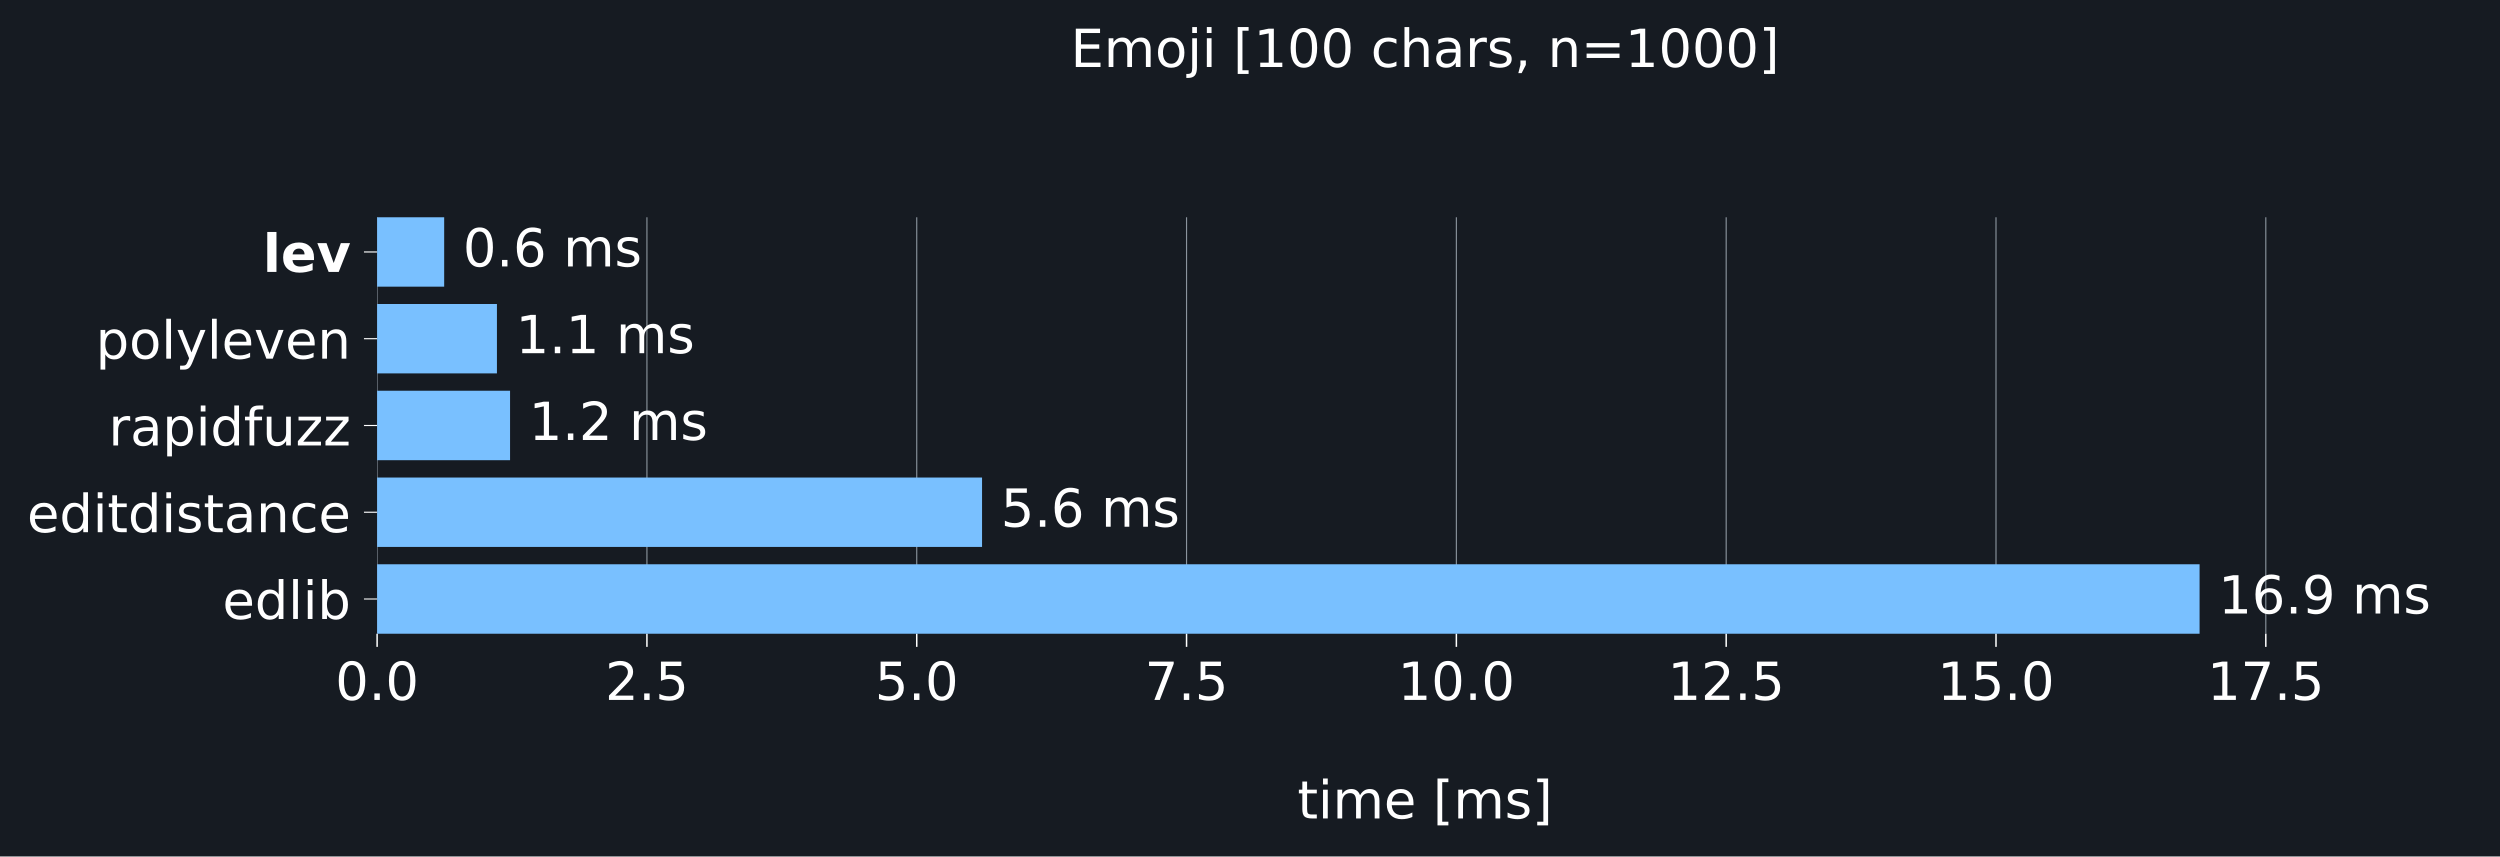
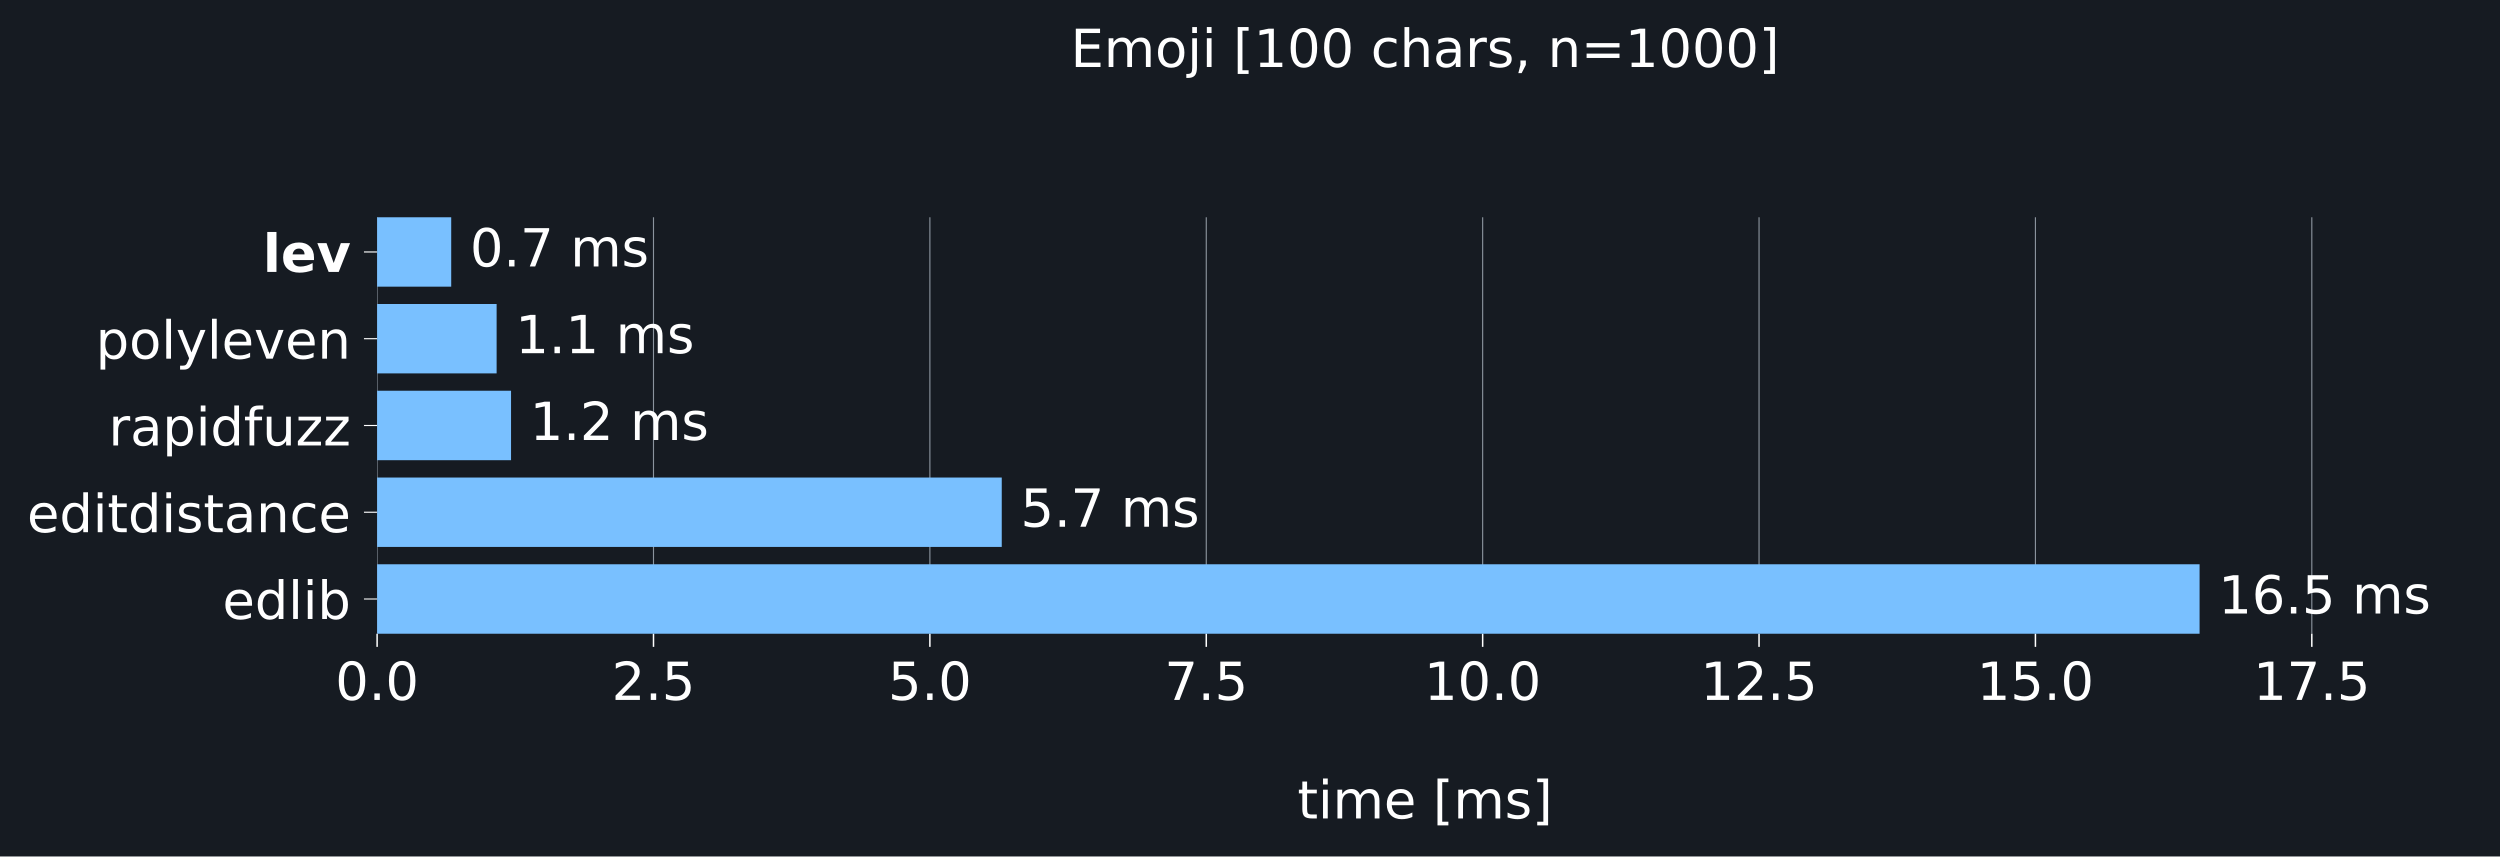
<svg xmlns="http://www.w3.org/2000/svg" xmlns:xlink="http://www.w3.org/1999/xlink" width="665.603pt" height="228.017pt" viewBox="0 0 665.603 228.017" version="1.1">
  <defs>
    <style type="text/css">*{stroke-linejoin: round; stroke-linecap: butt}</style>
  </defs>
  <g id="figure_1">
    <g id="patch_1">
      <path d="M 0 228.017 L 665.603 228.017 L 665.603 0 L 0 0 z " style="fill: #161b22" />
    </g>
    <g id="axes_1">
      <g id="patch_2">
        <path d="M 100.403 168.718 L 658.403 168.718 L 658.403 57.838 L 100.403 57.838 z " style="fill: #161b22" />
      </g>
      <g id="matplotlib.axis_1">
        <g id="xtick_1">
          <g id="line2d_1">
-             <path d="M 100.403 168.718 L 100.403 57.838 " clip-path="url(#paf5ced0484)" style="fill: none; stroke: #8b949e; stroke-width: 0.3; stroke-linecap: square" />
+             <path d="M 100.403 168.718 L 100.403 57.838 " clip-path="url(#p37cbcbd377)" style="fill: none; stroke: #8b949e; stroke-width: 0.3; stroke-linecap: square" />
          </g>
          <g id="line2d_2">
            <defs>
-               <path id="mccf708aa50" d="M 0 0 L 0 3.5 " style="stroke: #ffffff; stroke-width: 0.4" />
+               <path id="m9c3c0a5efd" d="M 0 0 L 0 3.5 " style="stroke: #ffffff; stroke-width: 0.4" />
            </defs>
            <g>
-               <use xlink:href="#mccf708aa50" x="100.403" y="168.718" style="fill: #ffffff; stroke: #ffffff; stroke-width: 0.4" />
+               <use xlink:href="#m9c3c0a5efd" x="100.403" y="168.718" style="fill: #ffffff; stroke: #ffffff; stroke-width: 0.4" />
            </g>
          </g>
          <g id="text_1">
            <g style="fill: #ffffff" transform="translate(89.27062 186.3556) scale(0.14 -0.14)">
              <defs>
                <path id="DejaVuSans-30" d="M 2034 4250 Q 1547 4250 1301 3770 Q 1056 3291 1056 2328 Q 1056 1369 1301 889 Q 1547 409 2034 409 Q 2525 409 2770 889 Q 3016 1369 3016 2328 Q 3016 3291 2770 3770 Q 2525 4250 2034 4250 z M 2034 4750 Q 2819 4750 3233 4129 Q 3647 3509 3647 2328 Q 3647 1150 3233 529 Q 2819 -91 2034 -91 Q 1250 -91 836 529 Q 422 1150 422 2328 Q 422 3509 836 4129 Q 1250 4750 2034 4750 z " transform="scale(0.015625)" />
                <path id="DejaVuSans-2e" d="M 684 794 L 1344 794 L 1344 0 L 684 0 L 684 794 z " transform="scale(0.015625)" />
              </defs>
              <use xlink:href="#DejaVuSans-30" />
              <use xlink:href="#DejaVuSans-2e" transform="translate(63.62305 0)" />
              <use xlink:href="#DejaVuSans-30" transform="translate(95.41016 0)" />
            </g>
          </g>
        </g>
        <g id="xtick_2">
          <g id="line2d_3">
-             <path d="M 172.238 168.718 L 172.238 57.838 " clip-path="url(#paf5ced0484)" style="fill: none; stroke: #8b949e; stroke-width: 0.3; stroke-linecap: square" />
+             <path d="M 173.988 168.718 L 173.988 57.838 " clip-path="url(#p37cbcbd377)" style="fill: none; stroke: #8b949e; stroke-width: 0.3; stroke-linecap: square" />
          </g>
          <g id="line2d_4">
            <g>
-               <use xlink:href="#mccf708aa50" x="172.238" y="168.718" style="fill: #ffffff; stroke: #ffffff; stroke-width: 0.4" />
+               <use xlink:href="#m9c3c0a5efd" x="173.988" y="168.718" style="fill: #ffffff; stroke: #ffffff; stroke-width: 0.4" />
            </g>
          </g>
          <g id="text_2">
-             <g style="fill: #ffffff" transform="translate(161.1061 186.3556) scale(0.14 -0.14)">
+             <g style="fill: #ffffff" transform="translate(162.8559 186.3556) scale(0.14 -0.14)">
              <defs>
                <path id="DejaVuSans-32" d="M 1228 531 L 3431 531 L 3431 0 L 469 0 L 469 531 Q 828 903 1448 1529 Q 2069 2156 2228 2338 Q 2531 2678 2651 2914 Q 2772 3150 2772 3378 Q 2772 3750 2511 3984 Q 2250 4219 1831 4219 Q 1534 4219 1204 4116 Q 875 4013 500 3803 L 500 4441 Q 881 4594 1212 4672 Q 1544 4750 1819 4750 Q 2544 4750 2975 4387 Q 3406 4025 3406 3419 Q 3406 3131 3298 2873 Q 3191 2616 2906 2266 Q 2828 2175 2409 1742 Q 1991 1309 1228 531 z " transform="scale(0.015625)" />
                <path id="DejaVuSans-35" d="M 691 4666 L 3169 4666 L 3169 4134 L 1269 4134 L 1269 2991 Q 1406 3038 1543 3061 Q 1681 3084 1819 3084 Q 2600 3084 3056 2656 Q 3513 2228 3513 1497 Q 3513 744 3044 326 Q 2575 -91 1722 -91 Q 1428 -91 1123 -41 Q 819 9 494 109 L 494 744 Q 775 591 1075 516 Q 1375 441 1709 441 Q 2250 441 2565 725 Q 2881 1009 2881 1497 Q 2881 1984 2565 2268 Q 2250 2553 1709 2553 Q 1456 2553 1204 2497 Q 953 2441 691 2322 L 691 4666 z " transform="scale(0.015625)" />
              </defs>
              <use xlink:href="#DejaVuSans-32" />
              <use xlink:href="#DejaVuSans-2e" transform="translate(63.62305 0)" />
              <use xlink:href="#DejaVuSans-35" transform="translate(95.41016 0)" />
            </g>
          </g>
        </g>
        <g id="xtick_3">
          <g id="line2d_5">
-             <path d="M 244.074 168.718 L 244.074 57.838 " clip-path="url(#paf5ced0484)" style="fill: none; stroke: #8b949e; stroke-width: 0.3; stroke-linecap: square" />
+             <path d="M 247.573 168.718 L 247.573 57.838 " clip-path="url(#p37cbcbd377)" style="fill: none; stroke: #8b949e; stroke-width: 0.3; stroke-linecap: square" />
          </g>
          <g id="line2d_6">
            <g>
-               <use xlink:href="#mccf708aa50" x="244.074" y="168.718" style="fill: #ffffff; stroke: #ffffff; stroke-width: 0.4" />
+               <use xlink:href="#m9c3c0a5efd" x="247.573" y="168.718" style="fill: #ffffff; stroke: #ffffff; stroke-width: 0.4" />
            </g>
          </g>
          <g id="text_3">
-             <g style="fill: #ffffff" transform="translate(232.9415 186.3556) scale(0.14 -0.14)">
+             <g style="fill: #ffffff" transform="translate(236.4411 186.3556) scale(0.14 -0.14)">
              <use xlink:href="#DejaVuSans-35" />
              <use xlink:href="#DejaVuSans-2e" transform="translate(63.62305 0)" />
              <use xlink:href="#DejaVuSans-30" transform="translate(95.41016 0)" />
            </g>
          </g>
        </g>
        <g id="xtick_4">
          <g id="line2d_7">
-             <path d="M 315.909 168.718 L 315.909 57.838 " clip-path="url(#paf5ced0484)" style="fill: none; stroke: #8b949e; stroke-width: 0.3; stroke-linecap: square" />
+             <path d="M 321.159 168.718 L 321.159 57.838 " clip-path="url(#p37cbcbd377)" style="fill: none; stroke: #8b949e; stroke-width: 0.3; stroke-linecap: square" />
          </g>
          <g id="line2d_8">
            <g>
-               <use xlink:href="#mccf708aa50" x="315.909" y="168.718" style="fill: #ffffff; stroke: #ffffff; stroke-width: 0.4" />
+               <use xlink:href="#m9c3c0a5efd" x="321.159" y="168.718" style="fill: #ffffff; stroke: #ffffff; stroke-width: 0.4" />
            </g>
          </g>
          <g id="text_4">
-             <g style="fill: #ffffff" transform="translate(304.777 186.3556) scale(0.14 -0.14)">
+             <g style="fill: #ffffff" transform="translate(310.0263 186.3556) scale(0.14 -0.14)">
              <defs>
                <path id="DejaVuSans-37" d="M 525 4666 L 3525 4666 L 3525 4397 L 1831 0 L 1172 0 L 2766 4134 L 525 4134 L 525 4666 z " transform="scale(0.015625)" />
              </defs>
              <use xlink:href="#DejaVuSans-37" />
              <use xlink:href="#DejaVuSans-2e" transform="translate(63.62305 0)" />
              <use xlink:href="#DejaVuSans-35" transform="translate(95.41016 0)" />
            </g>
          </g>
        </g>
        <g id="xtick_5">
          <g id="line2d_9">
-             <path d="M 387.745 168.718 L 387.745 57.838 " clip-path="url(#paf5ced0484)" style="fill: none; stroke: #8b949e; stroke-width: 0.3; stroke-linecap: square" />
+             <path d="M 394.744 168.718 L 394.744 57.838 " clip-path="url(#p37cbcbd377)" style="fill: none; stroke: #8b949e; stroke-width: 0.3; stroke-linecap: square" />
          </g>
          <g id="line2d_10">
            <g>
-               <use xlink:href="#mccf708aa50" x="387.745" y="168.718" style="fill: #ffffff; stroke: #ffffff; stroke-width: 0.4" />
+               <use xlink:href="#m9c3c0a5efd" x="394.744" y="168.718" style="fill: #ffffff; stroke: #ffffff; stroke-width: 0.4" />
            </g>
          </g>
          <g id="text_5">
-             <g style="fill: #ffffff" transform="translate(372.1587 186.3556) scale(0.14 -0.14)">
+             <g style="fill: #ffffff" transform="translate(379.1578 186.3556) scale(0.14 -0.14)">
              <defs>
                <path id="DejaVuSans-31" d="M 794 531 L 1825 531 L 1825 4091 L 703 3866 L 703 4441 L 1819 4666 L 2450 4666 L 2450 531 L 3481 531 L 3481 0 L 794 0 L 794 531 z " transform="scale(0.015625)" />
              </defs>
              <use xlink:href="#DejaVuSans-31" />
              <use xlink:href="#DejaVuSans-30" transform="translate(63.62305 0)" />
              <use xlink:href="#DejaVuSans-2e" transform="translate(127.2461 0)" />
              <use xlink:href="#DejaVuSans-30" transform="translate(159.0332 0)" />
            </g>
          </g>
        </g>
        <g id="xtick_6">
          <g id="line2d_11">
-             <path d="M 459.58 168.718 L 459.58 57.838 " clip-path="url(#paf5ced0484)" style="fill: none; stroke: #8b949e; stroke-width: 0.3; stroke-linecap: square" />
+             <path d="M 468.329 168.718 L 468.329 57.838 " clip-path="url(#p37cbcbd377)" style="fill: none; stroke: #8b949e; stroke-width: 0.3; stroke-linecap: square" />
          </g>
          <g id="line2d_12">
            <g>
-               <use xlink:href="#mccf708aa50" x="459.58" y="168.718" style="fill: #ffffff; stroke: #ffffff; stroke-width: 0.4" />
+               <use xlink:href="#m9c3c0a5efd" x="468.329" y="168.718" style="fill: #ffffff; stroke: #ffffff; stroke-width: 0.4" />
            </g>
          </g>
          <g id="text_6">
-             <g style="fill: #ffffff" transform="translate(443.9942 186.3556) scale(0.14 -0.14)">
+             <g style="fill: #ffffff" transform="translate(452.7431 186.3556) scale(0.14 -0.14)">
              <use xlink:href="#DejaVuSans-31" />
              <use xlink:href="#DejaVuSans-32" transform="translate(63.62305 0)" />
              <use xlink:href="#DejaVuSans-2e" transform="translate(127.2461 0)" />
              <use xlink:href="#DejaVuSans-35" transform="translate(159.0332 0)" />
            </g>
          </g>
        </g>
        <g id="xtick_7">
          <g id="line2d_13">
-             <path d="M 531.416 168.718 L 531.416 57.838 " clip-path="url(#paf5ced0484)" style="fill: none; stroke: #8b949e; stroke-width: 0.3; stroke-linecap: square" />
+             <path d="M 541.914 168.718 L 541.914 57.838 " clip-path="url(#p37cbcbd377)" style="fill: none; stroke: #8b949e; stroke-width: 0.3; stroke-linecap: square" />
          </g>
          <g id="line2d_14">
            <g>
-               <use xlink:href="#mccf708aa50" x="531.416" y="168.718" style="fill: #ffffff; stroke: #ffffff; stroke-width: 0.4" />
+               <use xlink:href="#m9c3c0a5efd" x="541.914" y="168.718" style="fill: #ffffff; stroke: #ffffff; stroke-width: 0.4" />
            </g>
          </g>
          <g id="text_7">
-             <g style="fill: #ffffff" transform="translate(515.8296 186.3556) scale(0.14 -0.14)">
+             <g style="fill: #ffffff" transform="translate(526.3283 186.3556) scale(0.14 -0.14)">
              <use xlink:href="#DejaVuSans-31" />
              <use xlink:href="#DejaVuSans-35" transform="translate(63.62305 0)" />
              <use xlink:href="#DejaVuSans-2e" transform="translate(127.2461 0)" />
              <use xlink:href="#DejaVuSans-30" transform="translate(159.0332 0)" />
            </g>
          </g>
        </g>
        <g id="xtick_8">
          <g id="line2d_15">
-             <path d="M 603.251 168.718 L 603.251 57.838 " clip-path="url(#paf5ced0484)" style="fill: none; stroke: #8b949e; stroke-width: 0.3; stroke-linecap: square" />
+             <path d="M 615.499 168.718 L 615.499 57.838 " clip-path="url(#p37cbcbd377)" style="fill: none; stroke: #8b949e; stroke-width: 0.3; stroke-linecap: square" />
          </g>
          <g id="line2d_16">
            <g>
-               <use xlink:href="#mccf708aa50" x="603.251" y="168.718" style="fill: #ffffff; stroke: #ffffff; stroke-width: 0.4" />
+               <use xlink:href="#m9c3c0a5efd" x="615.499" y="168.718" style="fill: #ffffff; stroke: #ffffff; stroke-width: 0.4" />
            </g>
          </g>
          <g id="text_8">
-             <g style="fill: #ffffff" transform="translate(587.6651 186.3556) scale(0.14 -0.14)">
+             <g style="fill: #ffffff" transform="translate(599.9136 186.3556) scale(0.14 -0.14)">
              <use xlink:href="#DejaVuSans-31" />
              <use xlink:href="#DejaVuSans-37" transform="translate(63.62305 0)" />
              <use xlink:href="#DejaVuSans-2e" transform="translate(127.2461 0)" />
              <use xlink:href="#DejaVuSans-35" transform="translate(159.0332 0)" />
            </g>
          </g>
        </g>
        <g id="text_9">
          <g style="fill: #ffffff" transform="translate(345.4364 217.905) scale(0.14 -0.14)">
            <defs>
              <path id="DejaVuSans-74" d="M 1172 4494 L 1172 3500 L 2356 3500 L 2356 3053 L 1172 3053 L 1172 1153 Q 1172 725 1289 603 Q 1406 481 1766 481 L 2356 481 L 2356 0 L 1766 0 Q 1100 0 847 248 Q 594 497 594 1153 L 594 3053 L 172 3053 L 172 3500 L 594 3500 L 594 4494 L 1172 4494 z " transform="scale(0.015625)" />
              <path id="DejaVuSans-69" d="M 603 3500 L 1178 3500 L 1178 0 L 603 0 L 603 3500 z M 603 4863 L 1178 4863 L 1178 4134 L 603 4134 L 603 4863 z " transform="scale(0.015625)" />
              <path id="DejaVuSans-6d" d="M 3328 2828 Q 3544 3216 3844 3400 Q 4144 3584 4550 3584 Q 5097 3584 5394 3201 Q 5691 2819 5691 2113 L 5691 0 L 5113 0 L 5113 2094 Q 5113 2597 4934 2840 Q 4756 3084 4391 3084 Q 3944 3084 3684 2787 Q 3425 2491 3425 1978 L 3425 0 L 2847 0 L 2847 2094 Q 2847 2600 2669 2842 Q 2491 3084 2119 3084 Q 1678 3084 1418 2786 Q 1159 2488 1159 1978 L 1159 0 L 581 0 L 581 3500 L 1159 3500 L 1159 2956 Q 1356 3278 1631 3431 Q 1906 3584 2284 3584 Q 2666 3584 2933 3390 Q 3200 3197 3328 2828 z " transform="scale(0.015625)" />
              <path id="DejaVuSans-65" d="M 3597 1894 L 3597 1613 L 953 1613 Q 991 1019 1311 708 Q 1631 397 2203 397 Q 2534 397 2845 478 Q 3156 559 3463 722 L 3463 178 Q 3153 47 2828 -22 Q 2503 -91 2169 -91 Q 1331 -91 842 396 Q 353 884 353 1716 Q 353 2575 817 3079 Q 1281 3584 2069 3584 Q 2775 3584 3186 3129 Q 3597 2675 3597 1894 z M 3022 2063 Q 3016 2534 2758 2815 Q 2500 3097 2075 3097 Q 1594 3097 1305 2825 Q 1016 2553 972 2059 L 3022 2063 z " transform="scale(0.015625)" />
              <path id="DejaVuSans-20" transform="scale(0.015625)" />
              <path id="DejaVuSans-5b" d="M 550 4863 L 1875 4863 L 1875 4416 L 1125 4416 L 1125 -397 L 1875 -397 L 1875 -844 L 550 -844 L 550 4863 z " transform="scale(0.015625)" />
              <path id="DejaVuSans-73" d="M 2834 3397 L 2834 2853 Q 2591 2978 2328 3040 Q 2066 3103 1784 3103 Q 1356 3103 1142 2972 Q 928 2841 928 2578 Q 928 2378 1081 2264 Q 1234 2150 1697 2047 L 1894 2003 Q 2506 1872 2764 1633 Q 3022 1394 3022 966 Q 3022 478 2636 193 Q 2250 -91 1575 -91 Q 1294 -91 989 -36 Q 684 19 347 128 L 347 722 Q 666 556 975 473 Q 1284 391 1588 391 Q 1994 391 2212 530 Q 2431 669 2431 922 Q 2431 1156 2273 1281 Q 2116 1406 1581 1522 L 1381 1569 Q 847 1681 609 1914 Q 372 2147 372 2553 Q 372 3047 722 3315 Q 1072 3584 1716 3584 Q 2034 3584 2315 3537 Q 2597 3491 2834 3397 z " transform="scale(0.015625)" />
              <path id="DejaVuSans-5d" d="M 1947 4863 L 1947 -844 L 622 -844 L 622 -397 L 1369 -397 L 1369 4416 L 622 4416 L 622 4863 L 1947 4863 z " transform="scale(0.015625)" />
            </defs>
            <use xlink:href="#DejaVuSans-74" />
            <use xlink:href="#DejaVuSans-69" transform="translate(39.20898 0)" />
            <use xlink:href="#DejaVuSans-6d" transform="translate(66.99219 0)" />
            <use xlink:href="#DejaVuSans-65" transform="translate(164.4043 0)" />
            <use xlink:href="#DejaVuSans-20" transform="translate(225.9277 0)" />
            <use xlink:href="#DejaVuSans-5b" transform="translate(257.7148 0)" />
            <use xlink:href="#DejaVuSans-6d" transform="translate(296.7285 0)" />
            <use xlink:href="#DejaVuSans-73" transform="translate(394.1406 0)" />
            <use xlink:href="#DejaVuSans-5d" transform="translate(446.2402 0)" />
          </g>
        </g>
      </g>
      <g id="matplotlib.axis_2">
        <g id="ytick_1">
          <g id="line2d_17">
            <defs>
-               <path id="md829282af8" d="M 0 0 L -3.5 0 " style="stroke: #ffffff; stroke-width: 0.3" />
+               <path id="mf31ea02bc5" d="M 0 0 L -3.5 0 " style="stroke: #ffffff; stroke-width: 0.3" />
            </defs>
            <g>
-               <use xlink:href="#md829282af8" x="100.403" y="159.478" style="fill: #ffffff; stroke: #ffffff; stroke-width: 0.3" />
+               <use xlink:href="#mf31ea02bc5" x="100.403" y="159.478" style="fill: #ffffff; stroke: #ffffff; stroke-width: 0.3" />
            </g>
          </g>
          <g id="text_10">
            <g style="fill: #ffffff" transform="translate(59.23406 164.7967) scale(0.14 -0.14)">
              <defs>
                <path id="DejaVuSans-64" d="M 2906 2969 L 2906 4863 L 3481 4863 L 3481 0 L 2906 0 L 2906 525 Q 2725 213 2448 61 Q 2172 -91 1784 -91 Q 1150 -91 751 415 Q 353 922 353 1747 Q 353 2572 751 3078 Q 1150 3584 1784 3584 Q 2172 3584 2448 3432 Q 2725 3281 2906 2969 z M 947 1747 Q 947 1113 1208 752 Q 1469 391 1925 391 Q 2381 391 2643 752 Q 2906 1113 2906 1747 Q 2906 2381 2643 2742 Q 2381 3103 1925 3103 Q 1469 3103 1208 2742 Q 947 2381 947 1747 z " transform="scale(0.015625)" />
                <path id="DejaVuSans-6c" d="M 603 4863 L 1178 4863 L 1178 0 L 603 0 L 603 4863 z " transform="scale(0.015625)" />
                <path id="DejaVuSans-62" d="M 3116 1747 Q 3116 2381 2855 2742 Q 2594 3103 2138 3103 Q 1681 3103 1420 2742 Q 1159 2381 1159 1747 Q 1159 1113 1420 752 Q 1681 391 2138 391 Q 2594 391 2855 752 Q 3116 1113 3116 1747 z M 1159 2969 Q 1341 3281 1617 3432 Q 1894 3584 2278 3584 Q 2916 3584 3314 3078 Q 3713 2572 3713 1747 Q 3713 922 3314 415 Q 2916 -91 2278 -91 Q 1894 -91 1617 61 Q 1341 213 1159 525 L 1159 0 L 581 0 L 581 4863 L 1159 4863 L 1159 2969 z " transform="scale(0.015625)" />
              </defs>
              <use xlink:href="#DejaVuSans-65" />
              <use xlink:href="#DejaVuSans-64" transform="translate(61.52344 0)" />
              <use xlink:href="#DejaVuSans-6c" transform="translate(125 0)" />
              <use xlink:href="#DejaVuSans-69" transform="translate(152.7832 0)" />
              <use xlink:href="#DejaVuSans-62" transform="translate(180.5664 0)" />
            </g>
          </g>
        </g>
        <g id="ytick_2">
          <g id="line2d_18">
            <g>
-               <use xlink:href="#md829282af8" x="100.403" y="136.378" style="fill: #ffffff; stroke: #ffffff; stroke-width: 0.3" />
+               <use xlink:href="#mf31ea02bc5" x="100.403" y="136.378" style="fill: #ffffff; stroke: #ffffff; stroke-width: 0.3" />
            </g>
          </g>
          <g id="text_11">
            <g style="fill: #ffffff" transform="translate(7.2 141.6967) scale(0.14 -0.14)">
              <defs>
                <path id="DejaVuSans-61" d="M 2194 1759 Q 1497 1759 1228 1600 Q 959 1441 959 1056 Q 959 750 1161 570 Q 1363 391 1709 391 Q 2188 391 2477 730 Q 2766 1069 2766 1631 L 2766 1759 L 2194 1759 z M 3341 1997 L 3341 0 L 2766 0 L 2766 531 Q 2569 213 2275 61 Q 1981 -91 1556 -91 Q 1019 -91 701 211 Q 384 513 384 1019 Q 384 1609 779 1909 Q 1175 2209 1959 2209 L 2766 2209 L 2766 2266 Q 2766 2663 2505 2880 Q 2244 3097 1772 3097 Q 1472 3097 1187 3025 Q 903 2953 641 2809 L 641 3341 Q 956 3463 1253 3523 Q 1550 3584 1831 3584 Q 2591 3584 2966 3190 Q 3341 2797 3341 1997 z " transform="scale(0.015625)" />
                <path id="DejaVuSans-6e" d="M 3513 2113 L 3513 0 L 2938 0 L 2938 2094 Q 2938 2591 2744 2837 Q 2550 3084 2163 3084 Q 1697 3084 1428 2787 Q 1159 2491 1159 1978 L 1159 0 L 581 0 L 581 3500 L 1159 3500 L 1159 2956 Q 1366 3272 1645 3428 Q 1925 3584 2291 3584 Q 2894 3584 3203 3211 Q 3513 2838 3513 2113 z " transform="scale(0.015625)" />
                <path id="DejaVuSans-63" d="M 3122 3366 L 3122 2828 Q 2878 2963 2633 3030 Q 2388 3097 2138 3097 Q 1578 3097 1268 2742 Q 959 2388 959 1747 Q 959 1106 1268 751 Q 1578 397 2138 397 Q 2388 397 2633 464 Q 2878 531 3122 666 L 3122 134 Q 2881 22 2623 -34 Q 2366 -91 2075 -91 Q 1284 -91 818 406 Q 353 903 353 1747 Q 353 2603 823 3093 Q 1294 3584 2113 3584 Q 2378 3584 2631 3529 Q 2884 3475 3122 3366 z " transform="scale(0.015625)" />
              </defs>
              <use xlink:href="#DejaVuSans-65" />
              <use xlink:href="#DejaVuSans-64" transform="translate(61.52344 0)" />
              <use xlink:href="#DejaVuSans-69" transform="translate(125 0)" />
              <use xlink:href="#DejaVuSans-74" transform="translate(152.7832 0)" />
              <use xlink:href="#DejaVuSans-64" transform="translate(191.9922 0)" />
              <use xlink:href="#DejaVuSans-69" transform="translate(255.4688 0)" />
              <use xlink:href="#DejaVuSans-73" transform="translate(283.252 0)" />
              <use xlink:href="#DejaVuSans-74" transform="translate(335.3516 0)" />
              <use xlink:href="#DejaVuSans-61" transform="translate(374.5605 0)" />
              <use xlink:href="#DejaVuSans-6e" transform="translate(435.8398 0)" />
              <use xlink:href="#DejaVuSans-63" transform="translate(499.2188 0)" />
              <use xlink:href="#DejaVuSans-65" transform="translate(554.1992 0)" />
            </g>
          </g>
        </g>
        <g id="ytick_3">
          <g id="line2d_19">
            <g>
-               <use xlink:href="#md829282af8" x="100.403" y="113.278" style="fill: #ffffff; stroke: #ffffff; stroke-width: 0.3" />
+               <use xlink:href="#mf31ea02bc5" x="100.403" y="113.278" style="fill: #ffffff; stroke: #ffffff; stroke-width: 0.3" />
            </g>
          </g>
          <g id="text_12">
            <g style="fill: #ffffff" transform="translate(28.90656 118.5967) scale(0.14 -0.14)">
              <defs>
                <path id="DejaVuSans-72" d="M 2631 2963 Q 2534 3019 2420 3045 Q 2306 3072 2169 3072 Q 1681 3072 1420 2755 Q 1159 2438 1159 1844 L 1159 0 L 581 0 L 581 3500 L 1159 3500 L 1159 2956 Q 1341 3275 1631 3429 Q 1922 3584 2338 3584 Q 2397 3584 2469 3576 Q 2541 3569 2628 3553 L 2631 2963 z " transform="scale(0.015625)" />
                <path id="DejaVuSans-70" d="M 1159 525 L 1159 -1331 L 581 -1331 L 581 3500 L 1159 3500 L 1159 2969 Q 1341 3281 1617 3432 Q 1894 3584 2278 3584 Q 2916 3584 3314 3078 Q 3713 2572 3713 1747 Q 3713 922 3314 415 Q 2916 -91 2278 -91 Q 1894 -91 1617 61 Q 1341 213 1159 525 z M 3116 1747 Q 3116 2381 2855 2742 Q 2594 3103 2138 3103 Q 1681 3103 1420 2742 Q 1159 2381 1159 1747 Q 1159 1113 1420 752 Q 1681 391 2138 391 Q 2594 391 2855 752 Q 3116 1113 3116 1747 z " transform="scale(0.015625)" />
                <path id="DejaVuSans-66" d="M 2375 4863 L 2375 4384 L 1825 4384 Q 1516 4384 1395 4259 Q 1275 4134 1275 3809 L 1275 3500 L 2222 3500 L 2222 3053 L 1275 3053 L 1275 0 L 697 0 L 697 3053 L 147 3053 L 147 3500 L 697 3500 L 697 3744 Q 697 4328 969 4595 Q 1241 4863 1831 4863 L 2375 4863 z " transform="scale(0.015625)" />
                <path id="DejaVuSans-75" d="M 544 1381 L 544 3500 L 1119 3500 L 1119 1403 Q 1119 906 1312 657 Q 1506 409 1894 409 Q 2359 409 2629 706 Q 2900 1003 2900 1516 L 2900 3500 L 3475 3500 L 3475 0 L 2900 0 L 2900 538 Q 2691 219 2414 64 Q 2138 -91 1772 -91 Q 1169 -91 856 284 Q 544 659 544 1381 z M 1991 3584 L 1991 3584 z " transform="scale(0.015625)" />
                <path id="DejaVuSans-7a" d="M 353 3500 L 3084 3500 L 3084 2975 L 922 459 L 3084 459 L 3084 0 L 275 0 L 275 525 L 2438 3041 L 353 3041 L 353 3500 z " transform="scale(0.015625)" />
              </defs>
              <use xlink:href="#DejaVuSans-72" />
              <use xlink:href="#DejaVuSans-61" transform="translate(41.11328 0)" />
              <use xlink:href="#DejaVuSans-70" transform="translate(102.3926 0)" />
              <use xlink:href="#DejaVuSans-69" transform="translate(165.8691 0)" />
              <use xlink:href="#DejaVuSans-64" transform="translate(193.6523 0)" />
              <use xlink:href="#DejaVuSans-66" transform="translate(257.1289 0)" />
              <use xlink:href="#DejaVuSans-75" transform="translate(292.334 0)" />
              <use xlink:href="#DejaVuSans-7a" transform="translate(355.7129 0)" />
              <use xlink:href="#DejaVuSans-7a" transform="translate(408.2031 0)" />
            </g>
          </g>
        </g>
        <g id="ytick_4">
          <g id="line2d_20">
            <g>
-               <use xlink:href="#md829282af8" x="100.403" y="90.178" style="fill: #ffffff; stroke: #ffffff; stroke-width: 0.3" />
+               <use xlink:href="#mf31ea02bc5" x="100.403" y="90.178" style="fill: #ffffff; stroke: #ffffff; stroke-width: 0.3" />
            </g>
          </g>
          <g id="text_13">
            <g style="fill: #ffffff" transform="translate(25.49625 95.49672) scale(0.14 -0.14)">
              <defs>
                <path id="DejaVuSans-6f" d="M 1959 3097 Q 1497 3097 1228 2736 Q 959 2375 959 1747 Q 959 1119 1226 758 Q 1494 397 1959 397 Q 2419 397 2687 759 Q 2956 1122 2956 1747 Q 2956 2369 2687 2733 Q 2419 3097 1959 3097 z M 1959 3584 Q 2709 3584 3137 3096 Q 3566 2609 3566 1747 Q 3566 888 3137 398 Q 2709 -91 1959 -91 Q 1206 -91 779 398 Q 353 888 353 1747 Q 353 2609 779 3096 Q 1206 3584 1959 3584 z " transform="scale(0.015625)" />
                <path id="DejaVuSans-79" d="M 2059 -325 Q 1816 -950 1584 -1140 Q 1353 -1331 966 -1331 L 506 -1331 L 506 -850 L 844 -850 Q 1081 -850 1212 -737 Q 1344 -625 1503 -206 L 1606 56 L 191 3500 L 800 3500 L 1894 763 L 2988 3500 L 3597 3500 L 2059 -325 z " transform="scale(0.015625)" />
                <path id="DejaVuSans-76" d="M 191 3500 L 800 3500 L 1894 563 L 2988 3500 L 3597 3500 L 2284 0 L 1503 0 L 191 3500 z " transform="scale(0.015625)" />
              </defs>
              <use xlink:href="#DejaVuSans-70" />
              <use xlink:href="#DejaVuSans-6f" transform="translate(63.47656 0)" />
              <use xlink:href="#DejaVuSans-6c" transform="translate(124.6582 0)" />
              <use xlink:href="#DejaVuSans-79" transform="translate(152.4414 0)" />
              <use xlink:href="#DejaVuSans-6c" transform="translate(211.6211 0)" />
              <use xlink:href="#DejaVuSans-65" transform="translate(239.4043 0)" />
              <use xlink:href="#DejaVuSans-76" transform="translate(300.9277 0)" />
              <use xlink:href="#DejaVuSans-65" transform="translate(360.1074 0)" />
              <use xlink:href="#DejaVuSans-6e" transform="translate(421.6309 0)" />
            </g>
          </g>
        </g>
        <g id="ytick_5">
          <g id="line2d_21">
            <g>
-               <use xlink:href="#md829282af8" x="100.403" y="67.078" style="fill: #ffffff; stroke: #ffffff; stroke-width: 0.3" />
+               <use xlink:href="#mf31ea02bc5" x="100.403" y="67.078" style="fill: #ffffff; stroke: #ffffff; stroke-width: 0.3" />
            </g>
          </g>
          <g id="text_14">
            <g style="fill: #ffffff" transform="translate(69.98125 72.39672) scale(0.14 -0.14)">
              <defs>
                <path id="DejaVuSans-Bold-6c" d="M 538 4863 L 1656 4863 L 1656 0 L 538 0 L 538 4863 z " transform="scale(0.015625)" />
                <path id="DejaVuSans-Bold-65" d="M 4031 1759 L 4031 1441 L 1416 1441 Q 1456 1047 1700 850 Q 1944 653 2381 653 Q 2734 653 3104 758 Q 3475 863 3866 1075 L 3866 213 Q 3469 63 3072 -14 Q 2675 -91 2278 -91 Q 1328 -91 801 392 Q 275 875 275 1747 Q 275 2603 792 3093 Q 1309 3584 2216 3584 Q 3041 3584 3536 3087 Q 4031 2591 4031 1759 z M 2881 2131 Q 2881 2450 2695 2645 Q 2509 2841 2209 2841 Q 1884 2841 1681 2658 Q 1478 2475 1428 2131 L 2881 2131 z " transform="scale(0.015625)" />
                <path id="DejaVuSans-Bold-76" d="M 97 3500 L 1216 3500 L 2088 1081 L 2956 3500 L 4078 3500 L 2700 0 L 1472 0 L 97 3500 z " transform="scale(0.015625)" />
              </defs>
              <use xlink:href="#DejaVuSans-Bold-6c" />
              <use xlink:href="#DejaVuSans-Bold-65" transform="translate(34.27734 0)" />
              <use xlink:href="#DejaVuSans-Bold-76" transform="translate(102.0996 0)" />
            </g>
          </g>
        </g>
      </g>
      <g id="patch_3">
-         <path d="M 100.403 168.718 L 585.62 168.718 L 585.62 150.238 L 100.403 150.238 z " clip-path="url(#paf5ced0484)" style="fill: #79c0ff" />
+         <path d="M 100.403 168.718 L 585.62 168.718 L 585.62 150.238 L 100.403 150.238 z " clip-path="url(#p37cbcbd377)" style="fill: #79c0ff" />
      </g>
      <g id="patch_4">
-         <path d="M 100.403 145.618 L 261.461 145.618 L 261.461 127.138 L 100.403 127.138 z " clip-path="url(#paf5ced0484)" style="fill: #79c0ff" />
+         <path d="M 100.403 145.618 L 266.708 145.618 L 266.708 127.138 L 100.403 127.138 z " clip-path="url(#p37cbcbd377)" style="fill: #79c0ff" />
      </g>
      <g id="patch_5">
-         <path d="M 100.403 122.518 L 135.799 122.518 L 135.799 104.038 L 100.403 104.038 z " clip-path="url(#paf5ced0484)" style="fill: #79c0ff" />
+         <path d="M 100.403 122.518 L 136.061 122.518 L 136.061 104.038 L 100.403 104.038 z " clip-path="url(#p37cbcbd377)" style="fill: #79c0ff" />
      </g>
      <g id="patch_6">
-         <path d="M 100.403 99.418 L 132.305 99.418 L 132.305 80.938 L 100.403 80.938 z " clip-path="url(#paf5ced0484)" style="fill: #79c0ff" />
+         <path d="M 100.403 99.418 L 132.222 99.418 L 132.222 80.938 L 100.403 80.938 z " clip-path="url(#p37cbcbd377)" style="fill: #79c0ff" />
      </g>
      <g id="patch_7">
-         <path d="M 100.403 76.318 L 118.258 76.318 L 118.258 57.838 L 100.403 57.838 z " clip-path="url(#paf5ced0484)" style="fill: #79c0ff" />
+         <path d="M 100.403 76.318 L 120.132 76.318 L 120.132 57.838 L 100.403 57.838 z " clip-path="url(#p37cbcbd377)" style="fill: #79c0ff" />
      </g>
      <g id="text_15">
        <g style="fill: #ffffff" transform="translate(590.6202 163.3409) scale(0.14 -0.14)">
          <defs>
            <path id="DejaVuSans-36" d="M 2113 2584 Q 1688 2584 1439 2293 Q 1191 2003 1191 1497 Q 1191 994 1439 701 Q 1688 409 2113 409 Q 2538 409 2786 701 Q 3034 994 3034 1497 Q 3034 2003 2786 2293 Q 2538 2584 2113 2584 z M 3366 4563 L 3366 3988 Q 3128 4100 2886 4159 Q 2644 4219 2406 4219 Q 1781 4219 1451 3797 Q 1122 3375 1075 2522 Q 1259 2794 1537 2939 Q 1816 3084 2150 3084 Q 2853 3084 3261 2657 Q 3669 2231 3669 1497 Q 3669 778 3244 343 Q 2819 -91 2113 -91 Q 1303 -91 875 529 Q 447 1150 447 2328 Q 447 3434 972 4092 Q 1497 4750 2381 4750 Q 2619 4750 2861 4703 Q 3103 4656 3366 4563 z " transform="scale(0.015625)" />
-             <path id="DejaVuSans-39" d="M 703 97 L 703 672 Q 941 559 1184 500 Q 1428 441 1663 441 Q 2288 441 2617 861 Q 2947 1281 2994 2138 Q 2813 1869 2534 1725 Q 2256 1581 1919 1581 Q 1219 1581 811 2004 Q 403 2428 403 3163 Q 403 3881 828 4315 Q 1253 4750 1959 4750 Q 2769 4750 3195 4129 Q 3622 3509 3622 2328 Q 3622 1225 3098 567 Q 2575 -91 1691 -91 Q 1453 -91 1209 -44 Q 966 3 703 97 z M 1959 2075 Q 2384 2075 2632 2365 Q 2881 2656 2881 3163 Q 2881 3666 2632 3958 Q 2384 4250 1959 4250 Q 1534 4250 1286 3958 Q 1038 3666 1038 3163 Q 1038 2656 1286 2365 Q 1534 2075 1959 2075 z " transform="scale(0.015625)" />
          </defs>
          <use xlink:href="#DejaVuSans-31" />
          <use xlink:href="#DejaVuSans-36" transform="translate(63.62305 0)" />
          <use xlink:href="#DejaVuSans-2e" transform="translate(127.2461 0)" />
-           <use xlink:href="#DejaVuSans-39" transform="translate(159.0332 0)" />
+           <use xlink:href="#DejaVuSans-35" transform="translate(159.0332 0)" />
          <use xlink:href="#DejaVuSans-20" transform="translate(222.6562 0)" />
          <use xlink:href="#DejaVuSans-6d" transform="translate(254.4434 0)" />
          <use xlink:href="#DejaVuSans-73" transform="translate(351.8555 0)" />
        </g>
      </g>
      <g id="text_16">
-         <g style="fill: #ffffff" transform="translate(266.4615 140.2409) scale(0.14 -0.14)">
+         <g style="fill: #ffffff" transform="translate(271.7079 140.2409) scale(0.14 -0.14)">
          <use xlink:href="#DejaVuSans-35" />
          <use xlink:href="#DejaVuSans-2e" transform="translate(63.62305 0)" />
-           <use xlink:href="#DejaVuSans-36" transform="translate(95.41016 0)" />
+           <use xlink:href="#DejaVuSans-37" transform="translate(95.41016 0)" />
          <use xlink:href="#DejaVuSans-20" transform="translate(159.0332 0)" />
          <use xlink:href="#DejaVuSans-6d" transform="translate(190.8203 0)" />
          <use xlink:href="#DejaVuSans-73" transform="translate(288.2324 0)" />
        </g>
      </g>
      <g id="text_17">
-         <g style="fill: #ffffff" transform="translate(140.7985 117.1409) scale(0.14 -0.14)">
+         <g style="fill: #ffffff" transform="translate(141.061 117.1409) scale(0.14 -0.14)">
          <use xlink:href="#DejaVuSans-31" />
          <use xlink:href="#DejaVuSans-2e" transform="translate(63.62305 0)" />
          <use xlink:href="#DejaVuSans-32" transform="translate(95.41016 0)" />
          <use xlink:href="#DejaVuSans-20" transform="translate(159.0332 0)" />
          <use xlink:href="#DejaVuSans-6d" transform="translate(190.8203 0)" />
          <use xlink:href="#DejaVuSans-73" transform="translate(288.2324 0)" />
        </g>
      </g>
      <g id="text_18">
-         <g style="fill: #ffffff" transform="translate(137.3049 94.04094) scale(0.14 -0.14)">
+         <g style="fill: #ffffff" transform="translate(137.2223 94.04094) scale(0.14 -0.14)">
          <use xlink:href="#DejaVuSans-31" />
          <use xlink:href="#DejaVuSans-2e" transform="translate(63.62305 0)" />
          <use xlink:href="#DejaVuSans-31" transform="translate(95.41016 0)" />
          <use xlink:href="#DejaVuSans-20" transform="translate(159.0332 0)" />
          <use xlink:href="#DejaVuSans-6d" transform="translate(190.8203 0)" />
          <use xlink:href="#DejaVuSans-73" transform="translate(288.2324 0)" />
        </g>
      </g>
      <g id="text_19">
-         <g style="fill: #ffffff" transform="translate(123.2575 70.94094) scale(0.14 -0.14)">
+         <g style="fill: #ffffff" transform="translate(125.1322 70.94094) scale(0.14 -0.14)">
          <use xlink:href="#DejaVuSans-30" />
          <use xlink:href="#DejaVuSans-2e" transform="translate(63.62305 0)" />
-           <use xlink:href="#DejaVuSans-36" transform="translate(95.41016 0)" />
+           <use xlink:href="#DejaVuSans-37" transform="translate(95.41016 0)" />
          <use xlink:href="#DejaVuSans-20" transform="translate(159.0332 0)" />
          <use xlink:href="#DejaVuSans-6d" transform="translate(190.8203 0)" />
          <use xlink:href="#DejaVuSans-73" transform="translate(288.2324 0)" />
        </g>
      </g>
      <g id="text_20">
        <g style="fill: #ffffff" transform="translate(285.0505 17.83781) scale(0.14 -0.14)">
          <defs>
            <path id="DejaVuSans-45" d="M 628 4666 L 3578 4666 L 3578 4134 L 1259 4134 L 1259 2753 L 3481 2753 L 3481 2222 L 1259 2222 L 1259 531 L 3634 531 L 3634 0 L 628 0 L 628 4666 z " transform="scale(0.015625)" />
            <path id="DejaVuSans-6a" d="M 603 3500 L 1178 3500 L 1178 -63 Q 1178 -731 923 -1031 Q 669 -1331 103 -1331 L -116 -1331 L -116 -844 L 38 -844 Q 366 -844 484 -692 Q 603 -541 603 -63 L 603 3500 z M 603 4863 L 1178 4863 L 1178 4134 L 603 4134 L 603 4863 z " transform="scale(0.015625)" />
            <path id="DejaVuSans-68" d="M 3513 2113 L 3513 0 L 2938 0 L 2938 2094 Q 2938 2591 2744 2837 Q 2550 3084 2163 3084 Q 1697 3084 1428 2787 Q 1159 2491 1159 1978 L 1159 0 L 581 0 L 581 4863 L 1159 4863 L 1159 2956 Q 1366 3272 1645 3428 Q 1925 3584 2291 3584 Q 2894 3584 3203 3211 Q 3513 2838 3513 2113 z " transform="scale(0.015625)" />
            <path id="DejaVuSans-2c" d="M 750 794 L 1409 794 L 1409 256 L 897 -744 L 494 -744 L 750 256 L 750 794 z " transform="scale(0.015625)" />
            <path id="DejaVuSans-3d" d="M 678 2906 L 4684 2906 L 4684 2381 L 678 2381 L 678 2906 z M 678 1631 L 4684 1631 L 4684 1100 L 678 1100 L 678 1631 z " transform="scale(0.015625)" />
          </defs>
          <use xlink:href="#DejaVuSans-45" />
          <use xlink:href="#DejaVuSans-6d" transform="translate(63.18359 0)" />
          <use xlink:href="#DejaVuSans-6f" transform="translate(160.5957 0)" />
          <use xlink:href="#DejaVuSans-6a" transform="translate(221.7773 0)" />
          <use xlink:href="#DejaVuSans-69" transform="translate(249.5605 0)" />
          <use xlink:href="#DejaVuSans-20" transform="translate(277.3438 0)" />
          <use xlink:href="#DejaVuSans-5b" transform="translate(309.1309 0)" />
          <use xlink:href="#DejaVuSans-31" transform="translate(348.1445 0)" />
          <use xlink:href="#DejaVuSans-30" transform="translate(411.7676 0)" />
          <use xlink:href="#DejaVuSans-30" transform="translate(475.3906 0)" />
          <use xlink:href="#DejaVuSans-20" transform="translate(539.0137 0)" />
          <use xlink:href="#DejaVuSans-63" transform="translate(570.8008 0)" />
          <use xlink:href="#DejaVuSans-68" transform="translate(625.7812 0)" />
          <use xlink:href="#DejaVuSans-61" transform="translate(689.1602 0)" />
          <use xlink:href="#DejaVuSans-72" transform="translate(750.4395 0)" />
          <use xlink:href="#DejaVuSans-73" transform="translate(791.5527 0)" />
          <use xlink:href="#DejaVuSans-2c" transform="translate(843.6523 0)" />
          <use xlink:href="#DejaVuSans-20" transform="translate(875.4395 0)" />
          <use xlink:href="#DejaVuSans-6e" transform="translate(907.2266 0)" />
          <use xlink:href="#DejaVuSans-3d" transform="translate(970.6055 0)" />
          <use xlink:href="#DejaVuSans-31" transform="translate(1054.395 0)" />
          <use xlink:href="#DejaVuSans-30" transform="translate(1118.018 0)" />
          <use xlink:href="#DejaVuSans-30" transform="translate(1181.641 0)" />
          <use xlink:href="#DejaVuSans-30" transform="translate(1245.264 0)" />
          <use xlink:href="#DejaVuSans-5d" transform="translate(1308.887 0)" />
        </g>
      </g>
    </g>
  </g>
  <defs>
-     <clipPath id="paf5ced0484">
+     <clipPath id="p37cbcbd377">
      <rect x="100.403" y="57.838" width="558" height="110.88" />
    </clipPath>
  </defs>
</svg>
